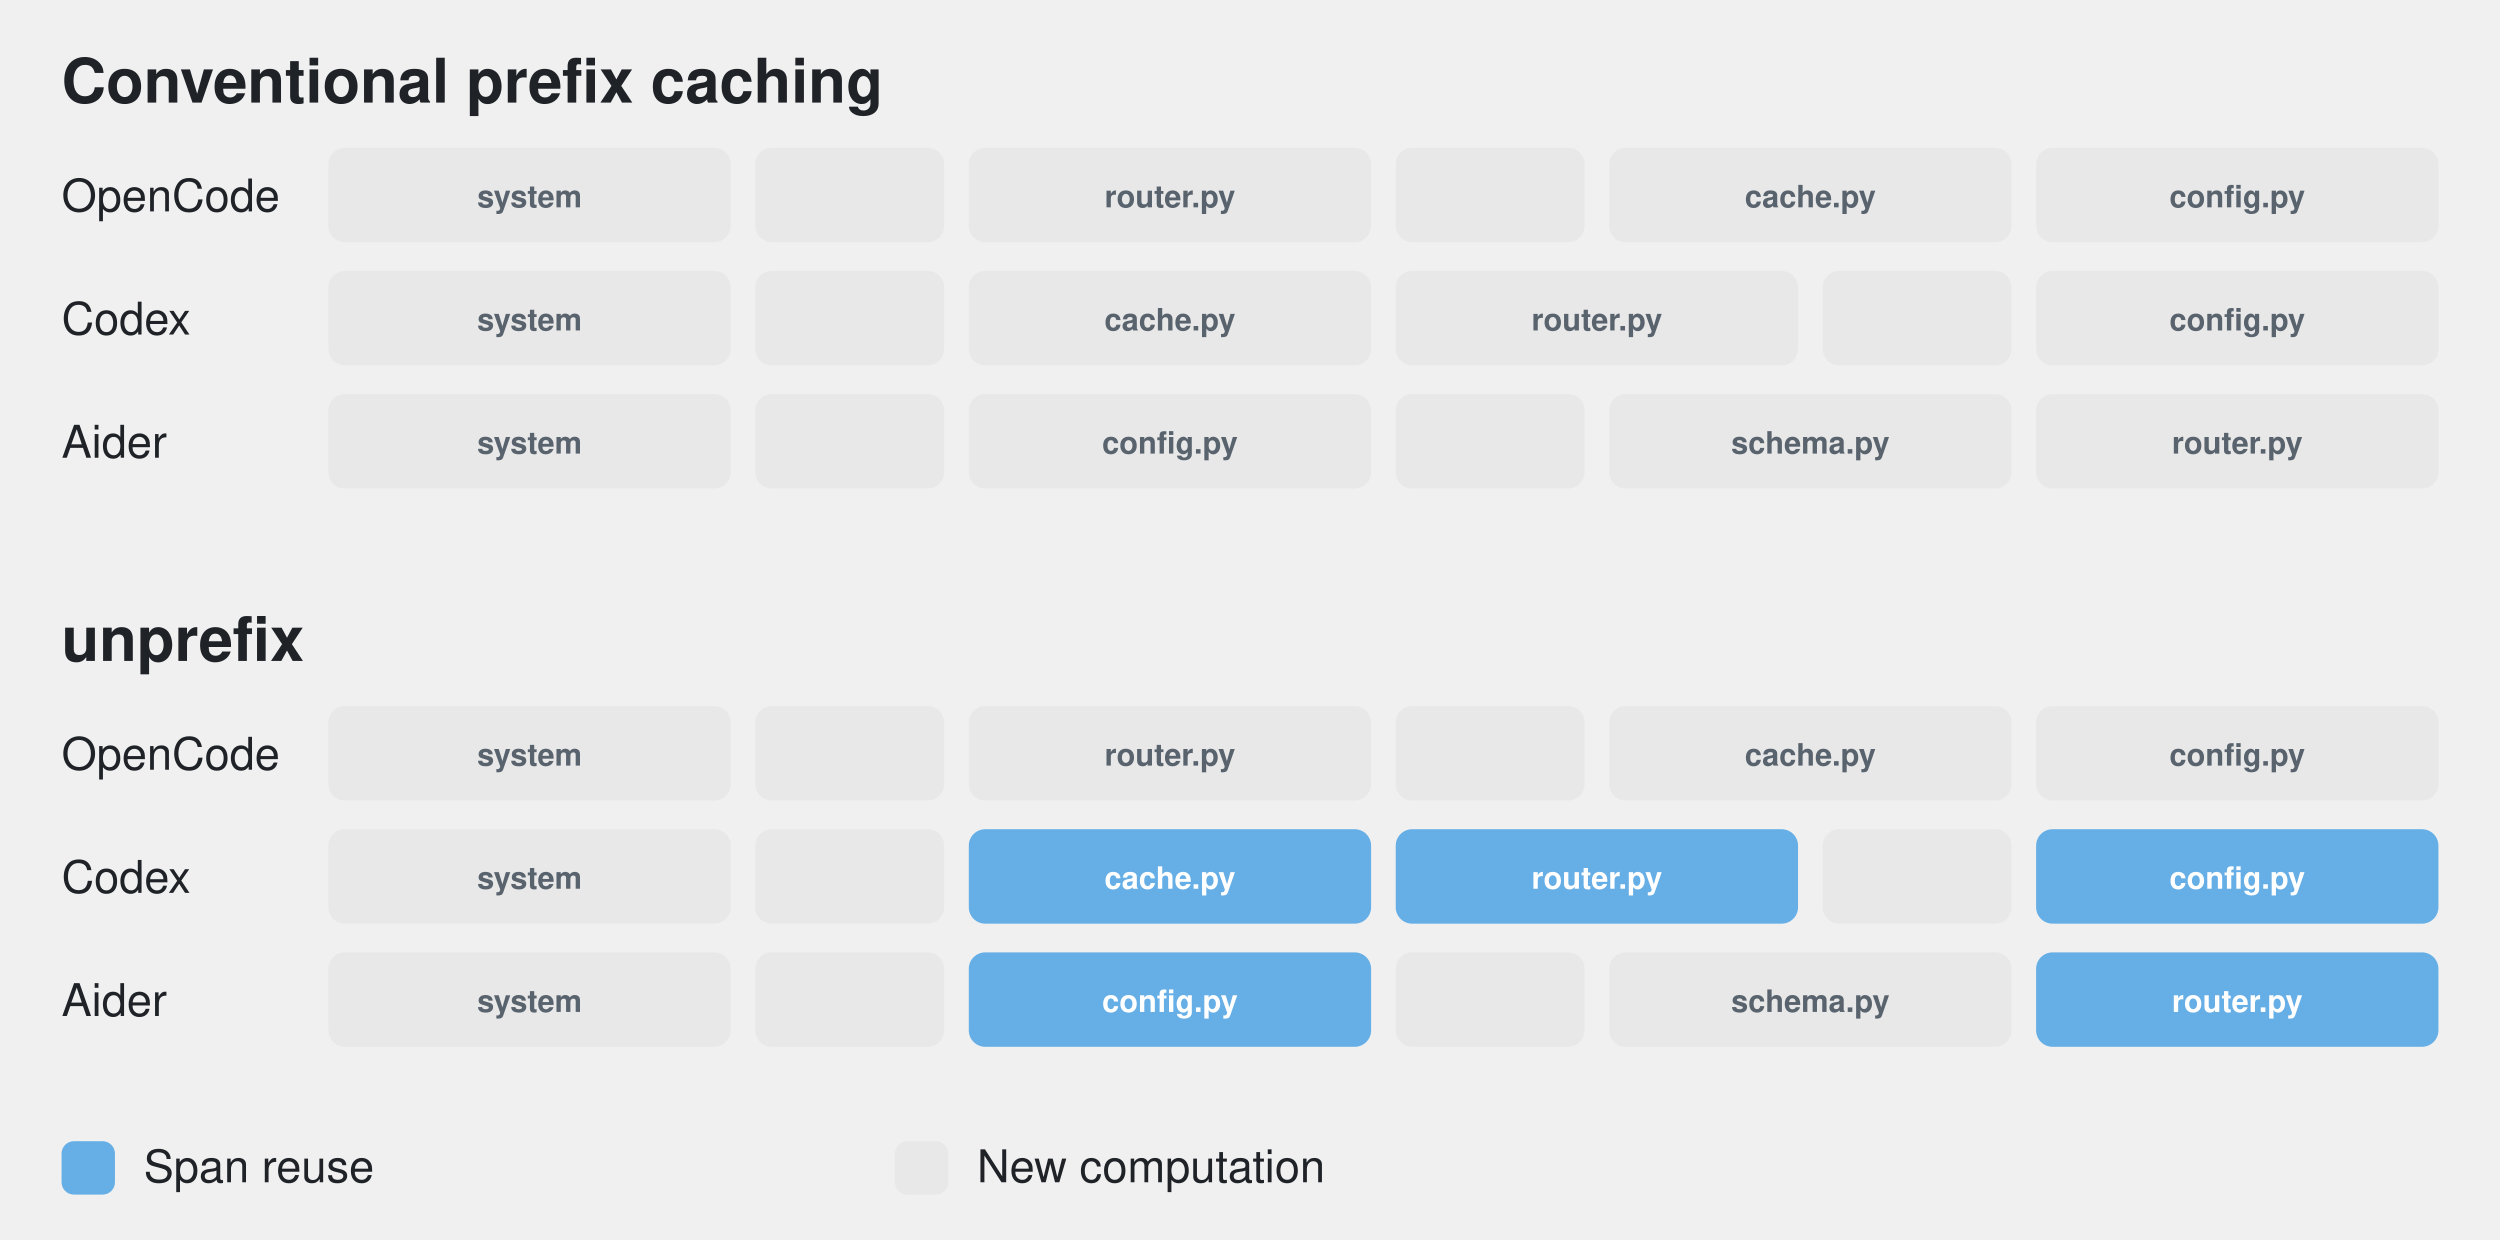
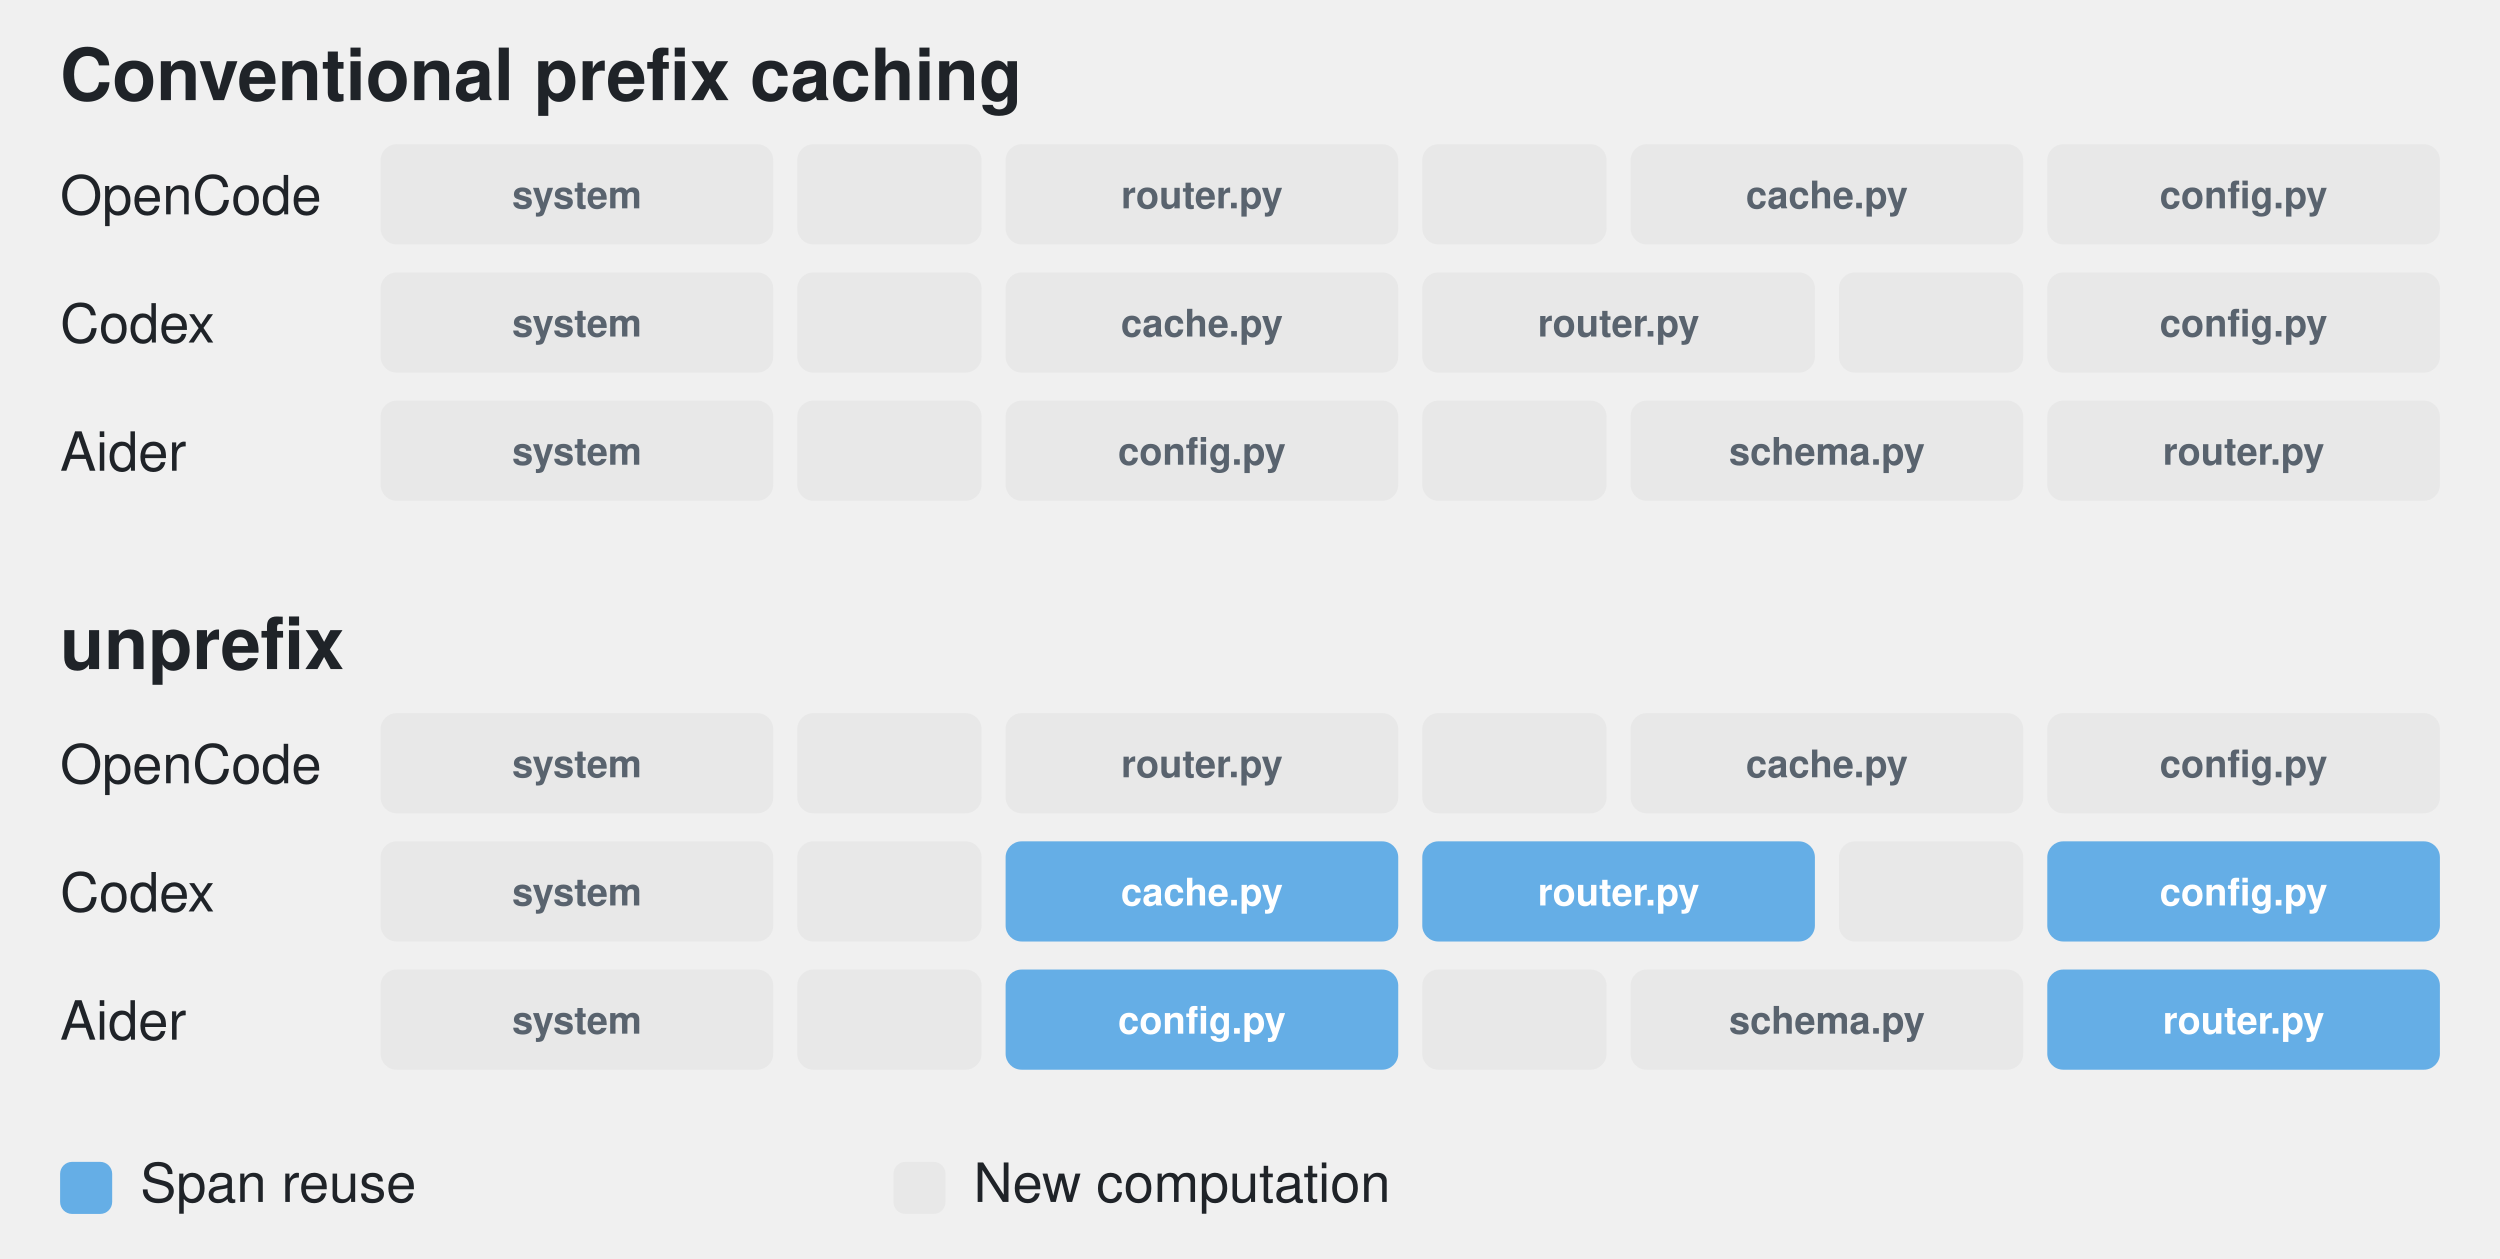
- <svg xmlns="http://www.w3.org/2000/svg" width="1218" height="604" viewBox="0 0 1218 604">
+ <svg xmlns="http://www.w3.org/2000/svg" width="1248" height="628" viewBox="0 0 1248 628">
  <style>
text{font-family:-apple-system,BlinkMacSystemFont,'Segoe UI',Helvetica,Arial,sans-serif;fill:#1f2328}
- .t{font-size:30px;font-weight:700}
+ .t{font-size:36px;font-weight:700}
.s{font-size:15px;fill:#59636e}
- .l{font-size:22px}
- .b{font-size:15px;font-weight:600;fill:#1f2328}
+ .l{font-size:27px}
+ .b{font-size:19px;font-weight:600;fill:#1f2328}
.p{fill:#63b06b} .r{fill:#65aee6} .n{fill:#e8e8e8}
.bp{fill:#fff} .br{fill:#fff} .bn{fill:#59636e}
.k{font-size:16px;font-weight:700} .dim{fill:#59636e;font-weight:400}
.ln{stroke:#d1d9e0;stroke-width:1}
@media (prefers-color-scheme:dark){
text,.b{fill:#e6edf3} .s,.bn,.dim{fill:#9198a1}
.p{fill:#3f8f47} .r{fill:#3d8fd1} .n{fill:#2d333b}
.ln{stroke:#3d444d}
}
</style>
  <text class="t" x="30" y="50">Conventional prefix caching</text>
-   <text class="l" x="30" y="103">OpenCode</text>
-   <rect class="n" x="160" y="72" width="196" height="46" rx="8" />
-   <text class="b bn" x="258.0" y="101" text-anchor="middle">system</text>
-   <rect class="n" x="368" y="72" width="92" height="46" rx="8" />
-   <text class="b bn" x="414.0" y="101" text-anchor="middle" />
-   <rect class="n" x="472" y="72" width="196" height="46" rx="8" />
-   <text class="b bn" x="570.0" y="101" text-anchor="middle">router.py</text>
-   <rect class="n" x="680" y="72" width="92" height="46" rx="8" />
-   <text class="b bn" x="726.0" y="101" text-anchor="middle" />
-   <rect class="n" x="784" y="72" width="196" height="46" rx="8" />
-   <text class="b bn" x="882.0" y="101" text-anchor="middle">cache.py</text>
-   <rect class="n" x="992" y="72" width="196" height="46" rx="8" />
-   <text class="b bn" x="1090.0" y="101" text-anchor="middle">config.py</text>
-   <text class="l" x="30" y="163">Codex</text>
-   <rect class="n" x="160" y="132" width="196" height="46" rx="8" />
-   <text class="b bn" x="258.0" y="161" text-anchor="middle">system</text>
-   <rect class="n" x="368" y="132" width="92" height="46" rx="8" />
-   <text class="b bn" x="414.0" y="161" text-anchor="middle" />
-   <rect class="n" x="472" y="132" width="196" height="46" rx="8" />
-   <text class="b bn" x="570.0" y="161" text-anchor="middle">cache.py</text>
-   <rect class="n" x="680" y="132" width="196" height="46" rx="8" />
-   <text class="b bn" x="778.0" y="161" text-anchor="middle">router.py</text>
-   <rect class="n" x="888" y="132" width="92" height="46" rx="8" />
-   <text class="b bn" x="934.0" y="161" text-anchor="middle" />
-   <rect class="n" x="992" y="132" width="196" height="46" rx="8" />
-   <text class="b bn" x="1090.0" y="161" text-anchor="middle">config.py</text>
-   <text class="l" x="30" y="223">Aider</text>
-   <rect class="n" x="160" y="192" width="196" height="46" rx="8" />
-   <text class="b bn" x="258.0" y="221" text-anchor="middle">system</text>
-   <rect class="n" x="368" y="192" width="92" height="46" rx="8" />
-   <text class="b bn" x="414.0" y="221" text-anchor="middle" />
-   <rect class="n" x="472" y="192" width="196" height="46" rx="8" />
-   <text class="b bn" x="570.0" y="221" text-anchor="middle">config.py</text>
-   <rect class="n" x="680" y="192" width="92" height="46" rx="8" />
-   <text class="b bn" x="726.0" y="221" text-anchor="middle" />
-   <rect class="n" x="784" y="192" width="196" height="46" rx="8" />
-   <text class="b bn" x="882.0" y="221" text-anchor="middle">schema.py</text>
-   <rect class="n" x="992" y="192" width="196" height="46" rx="8" />
-   <text class="b bn" x="1090.0" y="221" text-anchor="middle">router.py</text>
-   <text class="t" x="30" y="322">unprefix</text>
-   <text class="l" x="30" y="375">OpenCode</text>
-   <rect class="n" x="160" y="344" width="196" height="46" rx="8" />
-   <text class="b bn" x="258.0" y="373" text-anchor="middle">system</text>
-   <rect class="n" x="368" y="344" width="92" height="46" rx="8" />
-   <text class="b bn" x="414.0" y="373" text-anchor="middle" />
-   <rect class="n" x="472" y="344" width="196" height="46" rx="8" />
-   <text class="b bn" x="570.0" y="373" text-anchor="middle">router.py</text>
-   <rect class="n" x="680" y="344" width="92" height="46" rx="8" />
-   <text class="b bn" x="726.0" y="373" text-anchor="middle" />
-   <rect class="n" x="784" y="344" width="196" height="46" rx="8" />
-   <text class="b bn" x="882.0" y="373" text-anchor="middle">cache.py</text>
-   <rect class="n" x="992" y="344" width="196" height="46" rx="8" />
-   <text class="b bn" x="1090.0" y="373" text-anchor="middle">config.py</text>
-   <text class="l" x="30" y="435">Codex</text>
-   <rect class="n" x="160" y="404" width="196" height="46" rx="8" />
-   <text class="b bn" x="258.0" y="433" text-anchor="middle">system</text>
-   <rect class="n" x="368" y="404" width="92" height="46" rx="8" />
-   <text class="b bn" x="414.0" y="433" text-anchor="middle" />
-   <rect class="r" x="472" y="404" width="196" height="46" rx="8" />
-   <text class="b br" x="570.0" y="433" text-anchor="middle">cache.py</text>
-   <rect class="r" x="680" y="404" width="196" height="46" rx="8" />
-   <text class="b br" x="778.0" y="433" text-anchor="middle">router.py</text>
-   <rect class="n" x="888" y="404" width="92" height="46" rx="8" />
-   <text class="b bn" x="934.0" y="433" text-anchor="middle" />
-   <rect class="r" x="992" y="404" width="196" height="46" rx="8" />
-   <text class="b br" x="1090.0" y="433" text-anchor="middle">config.py</text>
-   <text class="l" x="30" y="495">Aider</text>
-   <rect class="n" x="160" y="464" width="196" height="46" rx="8" />
-   <text class="b bn" x="258.0" y="493" text-anchor="middle">system</text>
-   <rect class="n" x="368" y="464" width="92" height="46" rx="8" />
-   <text class="b bn" x="414.0" y="493" text-anchor="middle" />
-   <rect class="r" x="472" y="464" width="196" height="46" rx="8" />
-   <text class="b br" x="570.0" y="493" text-anchor="middle">config.py</text>
-   <rect class="n" x="680" y="464" width="92" height="46" rx="8" />
-   <text class="b bn" x="726.0" y="493" text-anchor="middle" />
-   <rect class="n" x="784" y="464" width="196" height="46" rx="8" />
-   <text class="b bn" x="882.0" y="493" text-anchor="middle">schema.py</text>
-   <rect class="r" x="992" y="464" width="196" height="46" rx="8" />
-   <text class="b br" x="1090.0" y="493" text-anchor="middle">router.py</text>
-   <rect class="r" x="30" y="556" width="26" height="26" rx="6" />
-   <text class="l" x="70" y="576">Span reuse</text>
-   <rect class="n" x="436" y="556" width="26" height="26" rx="6" />
-   <text class="l" x="476" y="576">New computation</text>
+   <text class="l" x="30" y="107">OpenCode</text>
+   <rect class="n" x="190" y="72" width="196" height="50" rx="8" />
+   <text class="b bn" x="288.0" y="104" text-anchor="middle">system</text>
+   <rect class="n" x="398" y="72" width="92" height="50" rx="8" />
+   <text class="b bn" x="444.0" y="104" text-anchor="middle" />
+   <rect class="n" x="502" y="72" width="196" height="50" rx="8" />
+   <text class="b bn" x="600.0" y="104" text-anchor="middle">router.py</text>
+   <rect class="n" x="710" y="72" width="92" height="50" rx="8" />
+   <text class="b bn" x="756.0" y="104" text-anchor="middle" />
+   <rect class="n" x="814" y="72" width="196" height="50" rx="8" />
+   <text class="b bn" x="912.0" y="104" text-anchor="middle">cache.py</text>
+   <rect class="n" x="1022" y="72" width="196" height="50" rx="8" />
+   <text class="b bn" x="1120.0" y="104" text-anchor="middle">config.py</text>
+   <text class="l" x="30" y="171">Codex</text>
+   <rect class="n" x="190" y="136" width="196" height="50" rx="8" />
+   <text class="b bn" x="288.0" y="168" text-anchor="middle">system</text>
+   <rect class="n" x="398" y="136" width="92" height="50" rx="8" />
+   <text class="b bn" x="444.0" y="168" text-anchor="middle" />
+   <rect class="n" x="502" y="136" width="196" height="50" rx="8" />
+   <text class="b bn" x="600.0" y="168" text-anchor="middle">cache.py</text>
+   <rect class="n" x="710" y="136" width="196" height="50" rx="8" />
+   <text class="b bn" x="808.0" y="168" text-anchor="middle">router.py</text>
+   <rect class="n" x="918" y="136" width="92" height="50" rx="8" />
+   <text class="b bn" x="964.0" y="168" text-anchor="middle" />
+   <rect class="n" x="1022" y="136" width="196" height="50" rx="8" />
+   <text class="b bn" x="1120.0" y="168" text-anchor="middle">config.py</text>
+   <text class="l" x="30" y="235">Aider</text>
+   <rect class="n" x="190" y="200" width="196" height="50" rx="8" />
+   <text class="b bn" x="288.0" y="232" text-anchor="middle">system</text>
+   <rect class="n" x="398" y="200" width="92" height="50" rx="8" />
+   <text class="b bn" x="444.0" y="232" text-anchor="middle" />
+   <rect class="n" x="502" y="200" width="196" height="50" rx="8" />
+   <text class="b bn" x="600.0" y="232" text-anchor="middle">config.py</text>
+   <rect class="n" x="710" y="200" width="92" height="50" rx="8" />
+   <text class="b bn" x="756.0" y="232" text-anchor="middle" />
+   <rect class="n" x="814" y="200" width="196" height="50" rx="8" />
+   <text class="b bn" x="912.0" y="232" text-anchor="middle">schema.py</text>
+   <rect class="n" x="1022" y="200" width="196" height="50" rx="8" />
+   <text class="b bn" x="1120.0" y="232" text-anchor="middle">router.py</text>
+   <text class="t" x="30" y="334">unprefix</text>
+   <text class="l" x="30" y="391">OpenCode</text>
+   <rect class="n" x="190" y="356" width="196" height="50" rx="8" />
+   <text class="b bn" x="288.0" y="388" text-anchor="middle">system</text>
+   <rect class="n" x="398" y="356" width="92" height="50" rx="8" />
+   <text class="b bn" x="444.0" y="388" text-anchor="middle" />
+   <rect class="n" x="502" y="356" width="196" height="50" rx="8" />
+   <text class="b bn" x="600.0" y="388" text-anchor="middle">router.py</text>
+   <rect class="n" x="710" y="356" width="92" height="50" rx="8" />
+   <text class="b bn" x="756.0" y="388" text-anchor="middle" />
+   <rect class="n" x="814" y="356" width="196" height="50" rx="8" />
+   <text class="b bn" x="912.0" y="388" text-anchor="middle">cache.py</text>
+   <rect class="n" x="1022" y="356" width="196" height="50" rx="8" />
+   <text class="b bn" x="1120.0" y="388" text-anchor="middle">config.py</text>
+   <text class="l" x="30" y="455">Codex</text>
+   <rect class="n" x="190" y="420" width="196" height="50" rx="8" />
+   <text class="b bn" x="288.0" y="452" text-anchor="middle">system</text>
+   <rect class="n" x="398" y="420" width="92" height="50" rx="8" />
+   <text class="b bn" x="444.0" y="452" text-anchor="middle" />
+   <rect class="r" x="502" y="420" width="196" height="50" rx="8" />
+   <text class="b br" x="600.0" y="452" text-anchor="middle">cache.py</text>
+   <rect class="r" x="710" y="420" width="196" height="50" rx="8" />
+   <text class="b br" x="808.0" y="452" text-anchor="middle">router.py</text>
+   <rect class="n" x="918" y="420" width="92" height="50" rx="8" />
+   <text class="b bn" x="964.0" y="452" text-anchor="middle" />
+   <rect class="r" x="1022" y="420" width="196" height="50" rx="8" />
+   <text class="b br" x="1120.0" y="452" text-anchor="middle">config.py</text>
+   <text class="l" x="30" y="519">Aider</text>
+   <rect class="n" x="190" y="484" width="196" height="50" rx="8" />
+   <text class="b bn" x="288.0" y="516" text-anchor="middle">system</text>
+   <rect class="n" x="398" y="484" width="92" height="50" rx="8" />
+   <text class="b bn" x="444.0" y="516" text-anchor="middle" />
+   <rect class="r" x="502" y="484" width="196" height="50" rx="8" />
+   <text class="b br" x="600.0" y="516" text-anchor="middle">config.py</text>
+   <rect class="n" x="710" y="484" width="92" height="50" rx="8" />
+   <text class="b bn" x="756.0" y="516" text-anchor="middle" />
+   <rect class="n" x="814" y="484" width="196" height="50" rx="8" />
+   <text class="b bn" x="912.0" y="516" text-anchor="middle">schema.py</text>
+   <rect class="r" x="1022" y="484" width="196" height="50" rx="8" />
+   <text class="b br" x="1120.0" y="516" text-anchor="middle">router.py</text>
+   <rect class="r" x="30" y="580" width="26" height="26" rx="6" />
+   <text class="l" x="70" y="600">Span reuse</text>
+   <rect class="n" x="446" y="580" width="26" height="26" rx="6" />
+   <text class="l" x="486" y="600">New computation</text>
</svg>
